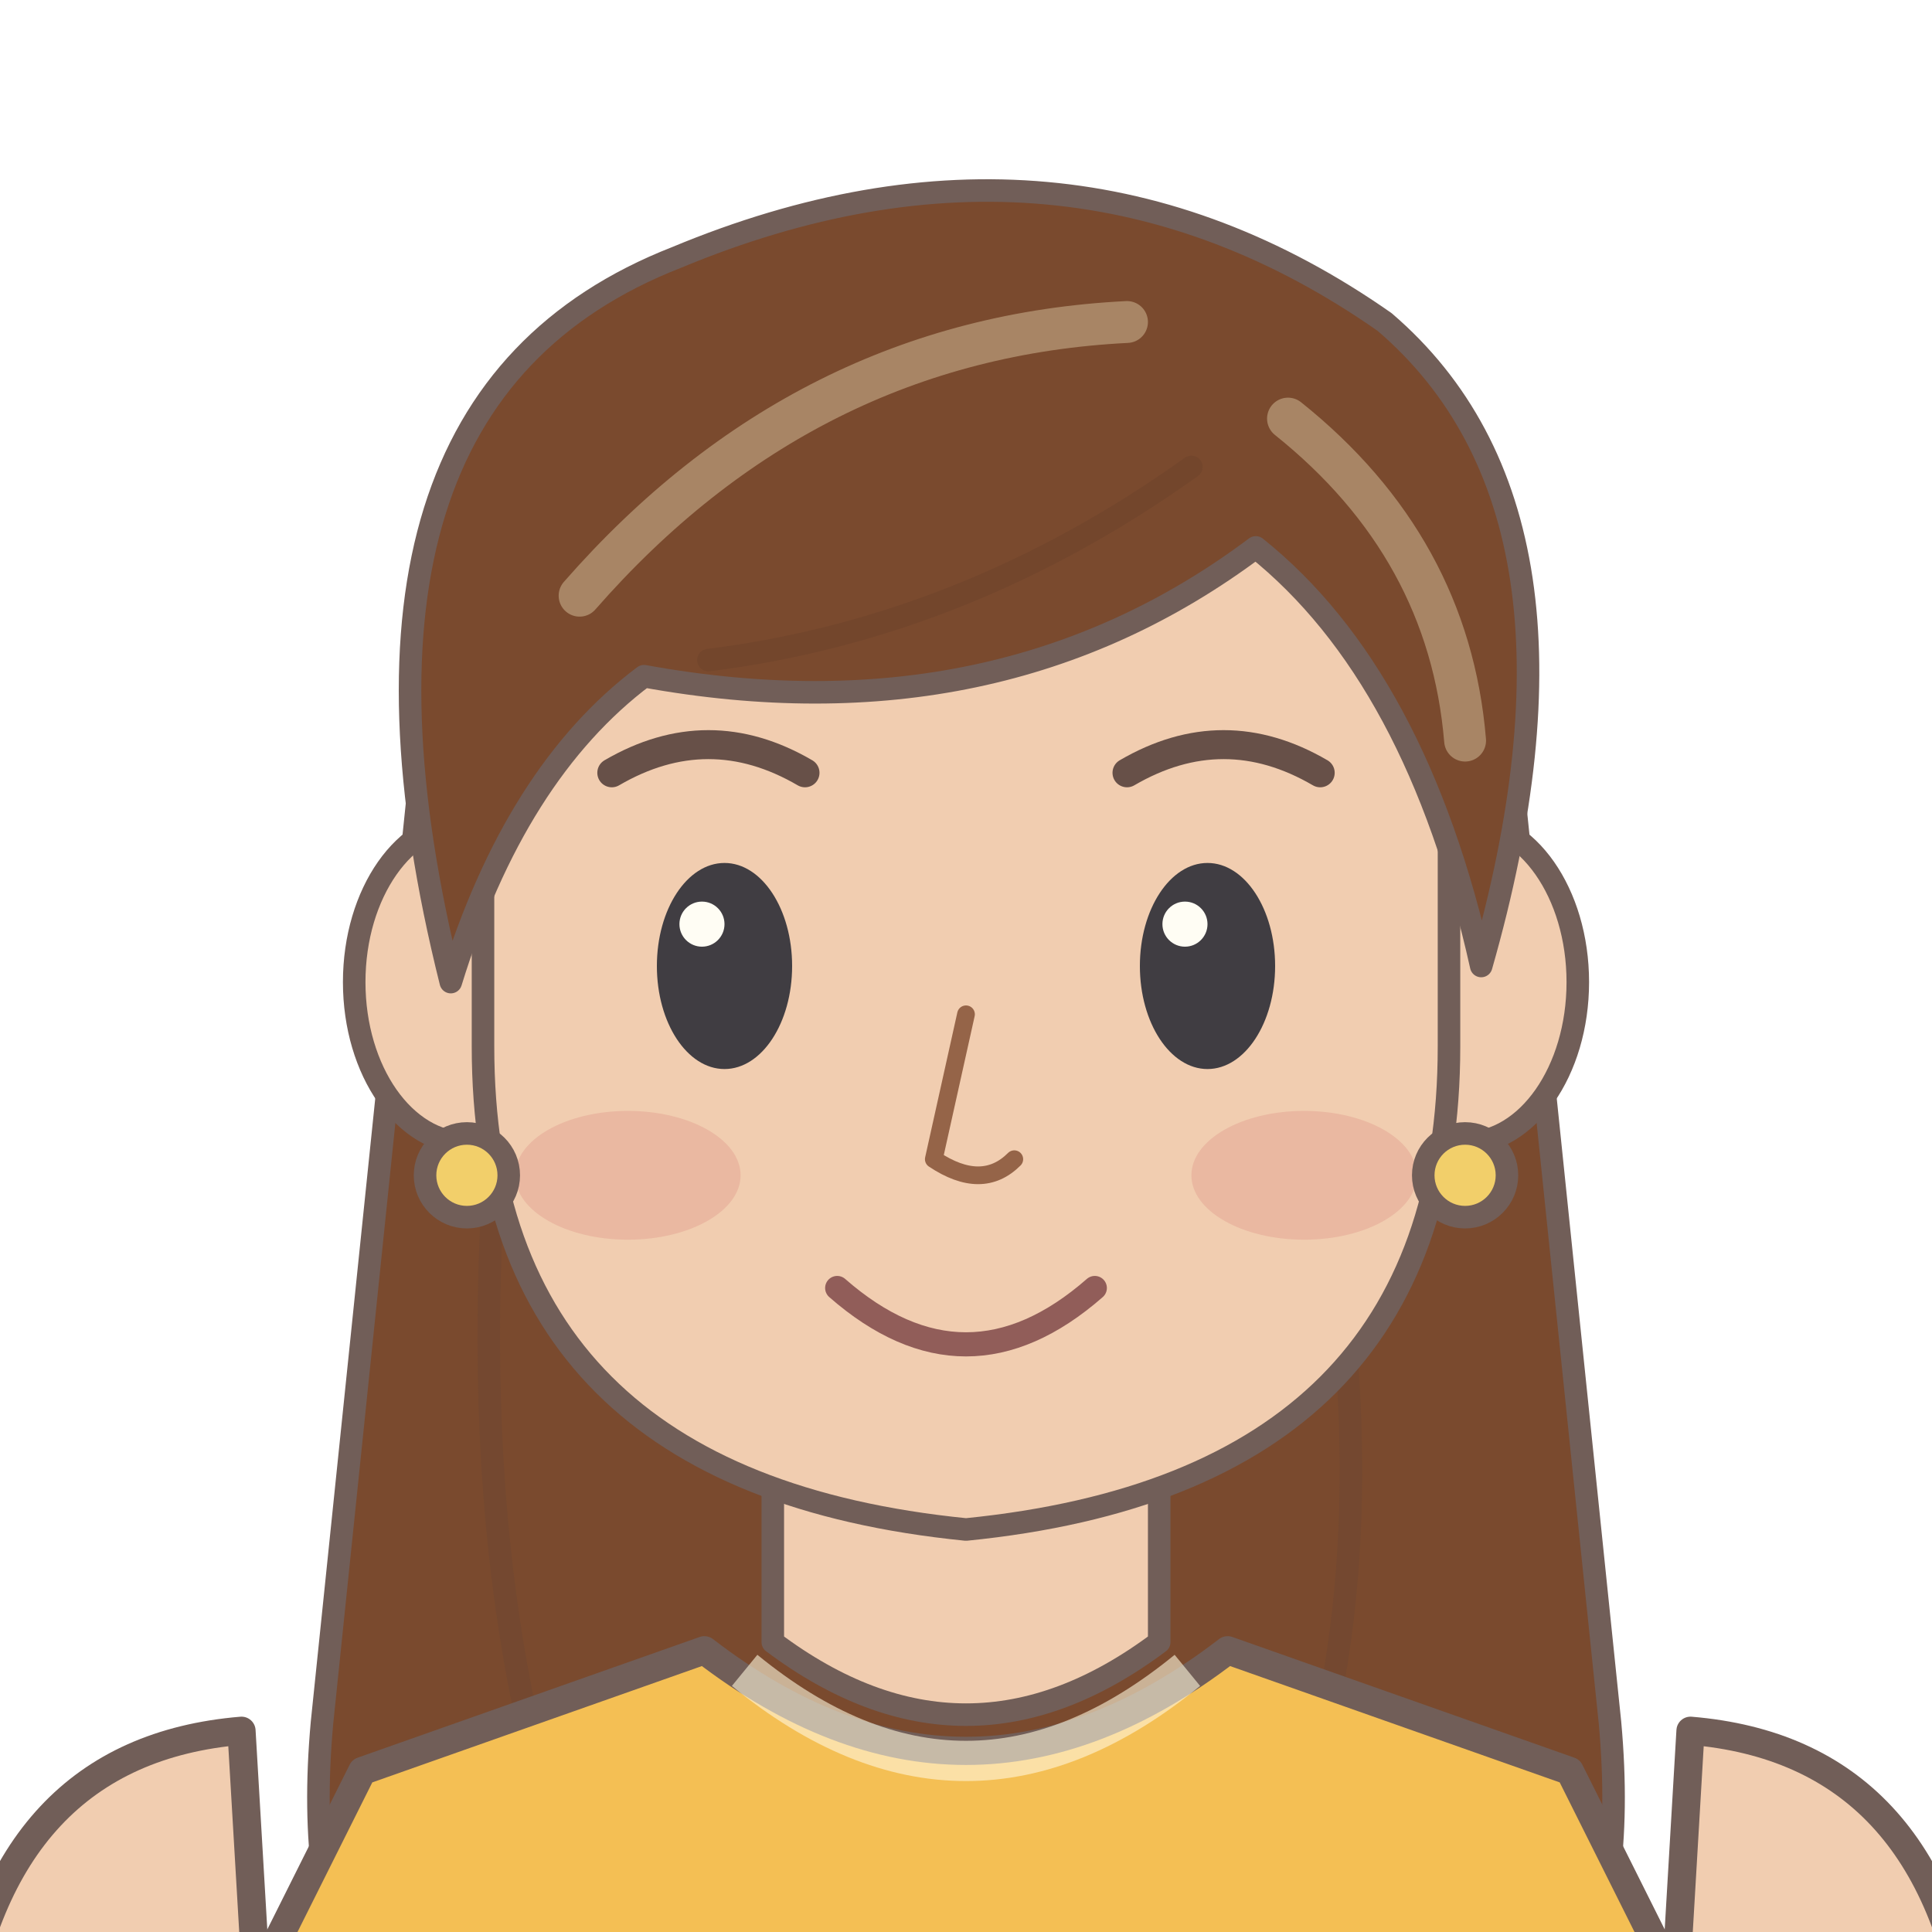
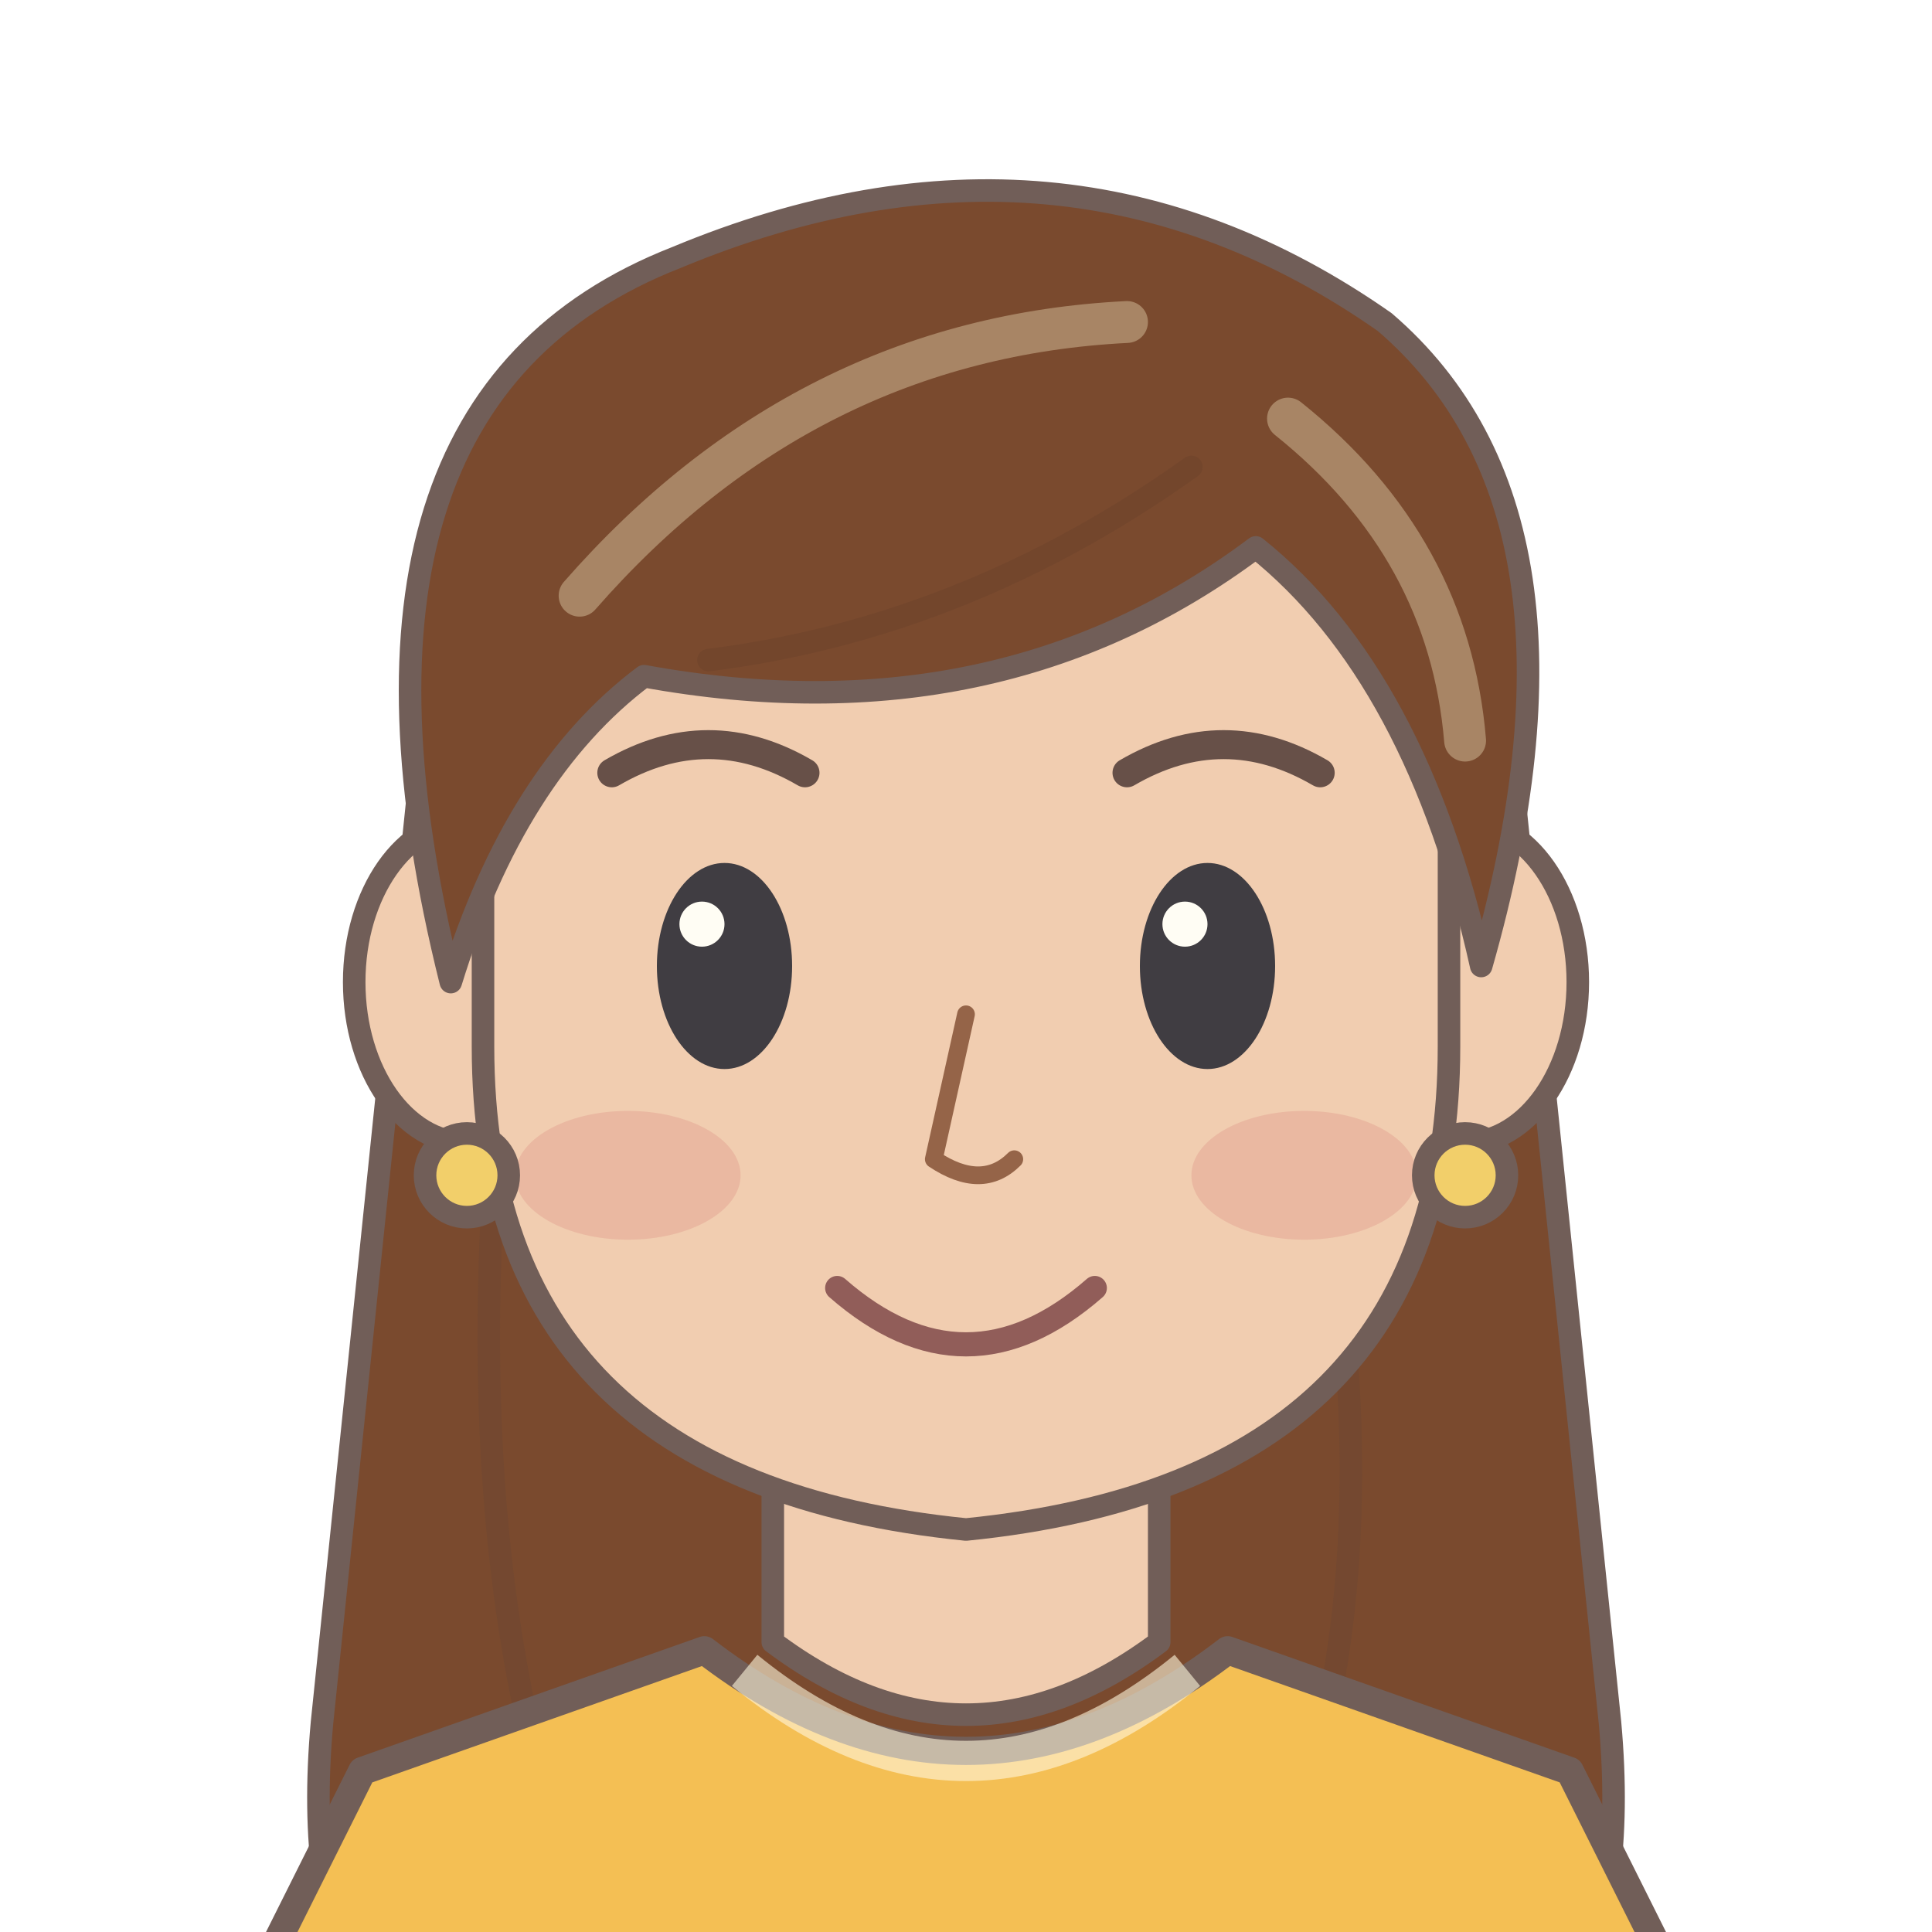
<svg xmlns="http://www.w3.org/2000/svg" width="64" height="64" viewBox="22 16 96 96">
  <defs>
    <linearGradient id="material-0" x1="0" y1="0" x2=".3" y2="1">
      <stop stop-color="#fff4d1" />
      <stop offset=".55" stop-color="#fff4d1" />
      <stop offset="1" stop-color="#fff4d1" />
    </linearGradient>
    <linearGradient id="material-1" x1="0" y1="0" x2=".3" y2="1">
      <stop stop-color="#f5bf38" />
      <stop offset=".55" stop-color="#f5bf38" />
      <stop offset="1" stop-color="#f5bf38" />
    </linearGradient>
    <linearGradient id="material-2" x1="0" y1="0" x2=".3" y2="1">
      <stop stop-color="#7a4a2e" />
      <stop offset=".55" stop-color="#7a4a2e" />
      <stop offset="1" stop-color="#7a4a2e" />
    </linearGradient>
    <linearGradient id="material-3" x1="0" y1="0" x2=".3" y2="1">
      <stop stop-color="#f1cdb0" />
      <stop offset=".55" stop-color="#f1cdb0" />
      <stop offset="1" stop-color="#f1cdb0" />
    </linearGradient>
    <linearGradient id="material-4" x1="0" y1="0" x2=".3" y2="1">
      <stop stop-color="#f4bf54" />
      <stop offset=".55" stop-color="#f4bf54" />
      <stop offset="1" stop-color="#f4bf54" />
    </linearGradient>
    <linearGradient id="material-5" x1="0" y1="0" x2=".3" y2="1">
      <stop stop-color="#fbe58a" />
      <stop offset=".55" stop-color="#fbe58a" />
      <stop offset="1" stop-color="#fbe58a" />
    </linearGradient>
    <linearGradient id="material-6" x1="0" y1="0" x2=".3" y2="1">
      <stop stop-color="#db8c81" />
      <stop offset=".55" stop-color="#db8c81" />
      <stop offset="1" stop-color="#db8c81" />
    </linearGradient>
    <linearGradient id="material-7" x1="0" y1="0" x2=".3" y2="1">
      <stop stop-color="#c899ab" />
      <stop offset=".55" stop-color="#c899ab" />
      <stop offset="1" stop-color="#c899ab" />
    </linearGradient>
    <linearGradient id="material-8" x1="0" y1="0" x2=".3" y2="1">
      <stop stop-color="#fff3db" />
      <stop offset=".55" stop-color="#fff3db" />
      <stop offset="1" stop-color="#fff3db" />
    </linearGradient>
    <linearGradient id="material-9" x1="0" y1="0" x2=".3" y2="1">
      <stop stop-color="#9c625f" />
      <stop offset=".55" stop-color="#9c625f" />
      <stop offset="1" stop-color="#9c625f" />
    </linearGradient>
    <linearGradient id="material-10" x1="0" y1="0" x2=".3" y2="1">
      <stop stop-color="#f4efdf" />
      <stop offset=".55" stop-color="#f4efdf" />
      <stop offset="1" stop-color="#f4efdf" />
    </linearGradient>
    <linearGradient id="material-11" x1="0" y1="0" x2=".3" y2="1">
      <stop stop-color="#f5efdf" />
      <stop offset=".55" stop-color="#f5efdf" />
      <stop offset="1" stop-color="#f5efdf" />
    </linearGradient>
    <linearGradient id="material-12" x1="0" y1="0" x2=".3" y2="1">
      <stop stop-color="#d8b88a" />
      <stop offset=".55" stop-color="#d8b88a" />
      <stop offset="1" stop-color="#d8b88a" />
    </linearGradient>
    <linearGradient id="material-13" x1="0" y1="0" x2=".3" y2="1">
      <stop stop-color="#f2df9c" />
      <stop offset=".55" stop-color="#f2df9c" />
      <stop offset="1" stop-color="#f2df9c" />
    </linearGradient>
    <linearGradient id="material-14" x1="0" y1="0" x2=".3" y2="1">
      <stop stop-color="#f7cc3f" />
      <stop offset=".55" stop-color="#f7cc3f" />
      <stop offset="1" stop-color="#f7cc3f" />
    </linearGradient>
    <linearGradient id="material-15" x1="0" y1="0" x2=".3" y2="1">
      <stop stop-color="#e4b85a" />
      <stop offset=".55" stop-color="#e4b85a" />
      <stop offset="1" stop-color="#e4b85a" />
    </linearGradient>
    <linearGradient id="material-16" x1="0" y1="0" x2=".3" y2="1">
      <stop stop-color="#f3d34e" />
      <stop offset=".55" stop-color="#f3d34e" />
      <stop offset="1" stop-color="#f3d34e" />
    </linearGradient>
    <linearGradient id="material-17" x1="0" y1="0" x2=".3" y2="1">
      <stop stop-color="#48b5c4" />
      <stop offset=".55" stop-color="#48b5c4" />
      <stop offset="1" stop-color="#48b5c4" />
    </linearGradient>
    <linearGradient id="material-18" x1="0" y1="0" x2=".3" y2="1">
      <stop stop-color="#bedee6" />
      <stop offset=".55" stop-color="#bedee6" />
      <stop offset="1" stop-color="#bedee6" />
    </linearGradient>
    <linearGradient id="material-19" x1="0" y1="0" x2=".3" y2="1">
      <stop stop-color="#467fba" />
      <stop offset=".55" stop-color="#467fba" />
      <stop offset="1" stop-color="#467fba" />
    </linearGradient>
    <linearGradient id="material-20" x1="0" y1="0" x2=".3" y2="1">
      <stop stop-color="#ed82ac" />
      <stop offset=".55" stop-color="#ed82ac" />
      <stop offset="1" stop-color="#ed82ac" />
    </linearGradient>
    <linearGradient id="material-21" x1="0" y1="0" x2=".3" y2="1">
      <stop stop-color="#e8d557" />
      <stop offset=".55" stop-color="#e8d557" />
      <stop offset="1" stop-color="#e8d557" />
    </linearGradient>
    <linearGradient id="hair-shine" x2="1" y2="1">
      <stop stop-color="#fff0a0" stop-opacity=".6" />
      <stop offset="1" stop-color="#fff0a0" stop-opacity="0" />
    </linearGradient>
    <symbol id="pattern-sol" viewBox="0 0 40 40">
      <g stroke="#fff4d1" stroke-width="2.5">
        <path d="M20 2v5m0 26v5M2 20h5m26 0h5M7 7l4 4m18 18 4 4M7 33l4-4m18-18 4-4" />
        <circle cx="20" cy="20" r="9" fill="url(#material-0)" />
      </g>
    </symbol>
    <symbol id="pattern-jardim" viewBox="0 0 40 40">
      <g fill="url(#material-0)">
        <ellipse cx="20" cy="20" rx="8" ry="17" />
        <ellipse cx="20" cy="20" rx="17" ry="8" />
      </g>
      <circle cx="20" cy="20" r="6" fill="url(#material-1)" />
    </symbol>
    <symbol id="pattern-estrela" viewBox="0 0 40 40">
      <path d="m20 2 5 12 13 2-10 9 3 13-11-7-11 7 3-13-10-9 13-2Z" fill="url(#material-0)" />
    </symbol>
    <symbol id="pattern-mar" viewBox="0 0 40 40">
      <path d="M1 10q8-9 17 0t20 0M1 20q8-9 17 0t20 0M1 30q8-9 17 0t20 0" stroke="#fff4d1" stroke-width="4" fill="none" />
    </symbol>
    <symbol id="pattern-festa" viewBox="0 0 40 40">
      <path d="M20 34Q-3 17 7 8q8-7 13 3q6-10 14-3q10 9-14 26Z" fill="url(#material-0)" />
    </symbol>
    <symbol id="pattern-pijama" viewBox="0 0 40 40">
      <path d="M27 3a17 17 0 1 0 10 27A18 18 0 0 1 27 3" fill="url(#material-0)" />
      <circle cx="34" cy="10" r="2" fill="url(#material-0)" />
    </symbol>
  </defs>
  <g id="hair-back" transform="translate(14 4) scale(.8)" stroke="#715e58" stroke-width="1.4" stroke-linecap="round" stroke-linejoin="round">
    <path d="M36 64C30 22 110 22 104 64l6 58q2 22-14 26l-16 2q-10-4-10-14h0q0 10-10 14l-16-2q-16-4-14-26Z" fill="url(#material-2)" />
    <path d="M41 84q-3 34 8 56m42-58q8 36-6 58" fill="none" stroke="#594235" opacity=".2" />
  </g>
  <g id="legs" stroke="#715e58" stroke-width="1.4" stroke-linecap="round" stroke-linejoin="round">
    <path d="M50 172h18l-2 78H52Zm22 0h18l-2 78H74Z" fill="url(#material-3)" />
    <path d="M51 247h16l3 14H41q0-10 10-14Zm22 0h16q10 4 10 14H70Z" fill="#6f5d55" />
    <path d="M41 261h29m0 0h29" stroke="#4f423d" stroke-width="2" />
  </g>
  <g id="hands" stroke="#715e58" stroke-width="1.4" stroke-linecap="round" stroke-linejoin="round">
-     <path d="M34 102q-12 1-14 15l-6 56q-5 8-1 14q5 5 10-1l3-11 9-56Zm72 0q12 1 14 15l6 56q5 8 1 14q-5 5-10-1l-3-11-9-56Z" fill="url(#material-3)" />
-     <path d="m17 180 3 2m100 0 3-2" fill="none" opacity=".4" />
+     <path d="M48 108Q40 104 36 113L22 168q-5 8-1 14q5 5 10-1l3-11L36 148 43 128Zm44 0q8-4 12 5l14 55q5 8 1 14q-5 5-10-1l-3-11-2-22-7-20Z" fill="url(#material-3)" />
+     <path d="m25 176 3 2m84 0 3-2" fill="none" opacity=".4" />
  </g>
  <g id="adult-sol" stroke="#715e58" stroke-width="1.4" stroke-linejoin="round">
    <path d="M57 98l-17 6-12 24 12 5 5-13q2 22-1 30-8 30-12 62 37 10 76 0-4-32-12-62-3-8-1-30l5 13 12-5-12-24-17-6q-13 10-26 0Z" fill="url(#material-4)" />
    <path d="M45 150q25 7 50 0" fill="none" stroke="#fff6dc" stroke-width="4" />
    <path d="M59 99q11 9 22 0" fill="none" stroke="#fff6dc" stroke-width="2" opacity=".6" />
    <g fill="#fff6dc" stroke="none" opacity=".55">
      <circle cx="58" cy="176" r="3" />
      <circle cx="80" cy="186" r="3" />
      <circle cx="66" cy="200" r="3" />
      <circle cx="86" cy="204" r="3" />
      <circle cx="62" cy="122" r="2.5" />
      <circle cx="80" cy="132" r="2.5" />
    </g>
  </g>
  <g id="face" transform="translate(14 4) scale(.8)" stroke="#715e58" stroke-width="1.4" stroke-linecap="round" stroke-linejoin="round">
    <path d="M58 98v19q12 9 24 0V98" fill="url(#material-3)" />
    <ellipse cx="39" cy="76" rx="7" ry="10" fill="url(#material-3)" />
    <ellipse cx="101" cy="76" rx="7" ry="10" fill="url(#material-3)" />
    <path d="M40 61Q40 36 70 36q30 0 30 25v19q0 27-30 30Q40 107 40 80Z" fill="url(#material-3)" />
    <path d="M44 59q0-17 18-18" fill="none" stroke="#fff5dd" stroke-width="3" opacity=".28" />
    <ellipse cx="49" cy="88" rx="7" ry="4" fill="url(#material-6)" opacity=".32" stroke="none" />
    <ellipse cx="91" cy="88" rx="7" ry="4" fill="url(#material-6)" opacity=".32" stroke="none" />
    <path d="m70 78-2 9q3 2 5 0" fill="none" stroke="#956448" stroke-width="1.1" />
  </g>
  <g id="hair-fabiana" transform="translate(14 4) scale(.8)" stroke="#715e58" stroke-width="1.4" stroke-linecap="round" stroke-linejoin="round">
    <path d="M38 76Q29 40 52 31q24-10 44 4q14 12 6 40-4-18-14-26-16 12-38 8-8 6-12 19Z" fill="url(#material-2)" />
    <path d="M46 52q14-16 34-17m10 6q10 8 11 20" fill="none" stroke="#fff4cc" stroke-width="2.6" opacity=".35" />
    <path d="M54 56q16-2 30-12" fill="none" stroke="#5e3a26" opacity=".25" />
    <circle cx="39" cy="88" r="2.6" fill="#f2cf6a" />
    <circle cx="101" cy="88" r="2.6" fill="#f2cf6a" />
  </g>
  <g id="brows" transform="translate(14 4) scale(.8)">
    <path d="M48 63q6-3.5 12 0m20 0q6-3.5 12 0" fill="none" stroke="#675048" stroke-width="1.8" stroke-linecap="round" />
  </g>
  <g id="eyes" transform="translate(14 4) scale(.8)">
    <ellipse cx="55" cy="75" rx="4.2" ry="6.4" fill="#403d42" />
    <ellipse cx="85" cy="75" rx="4.2" ry="6.4" fill="#403d42" />
    <circle cx="53.6" cy="72.4" r="1.4" fill="#fffdf4" />
    <circle cx="83.6" cy="72.4" r="1.4" fill="#fffdf4" />
  </g>
  <g id="mouth" transform="translate(14 4) scale(.8)" fill="none" stroke="#915d59" stroke-width="1.5" stroke-linecap="round">
    <path d="M62 95q8 7 16 0" />
  </g>
</svg>
